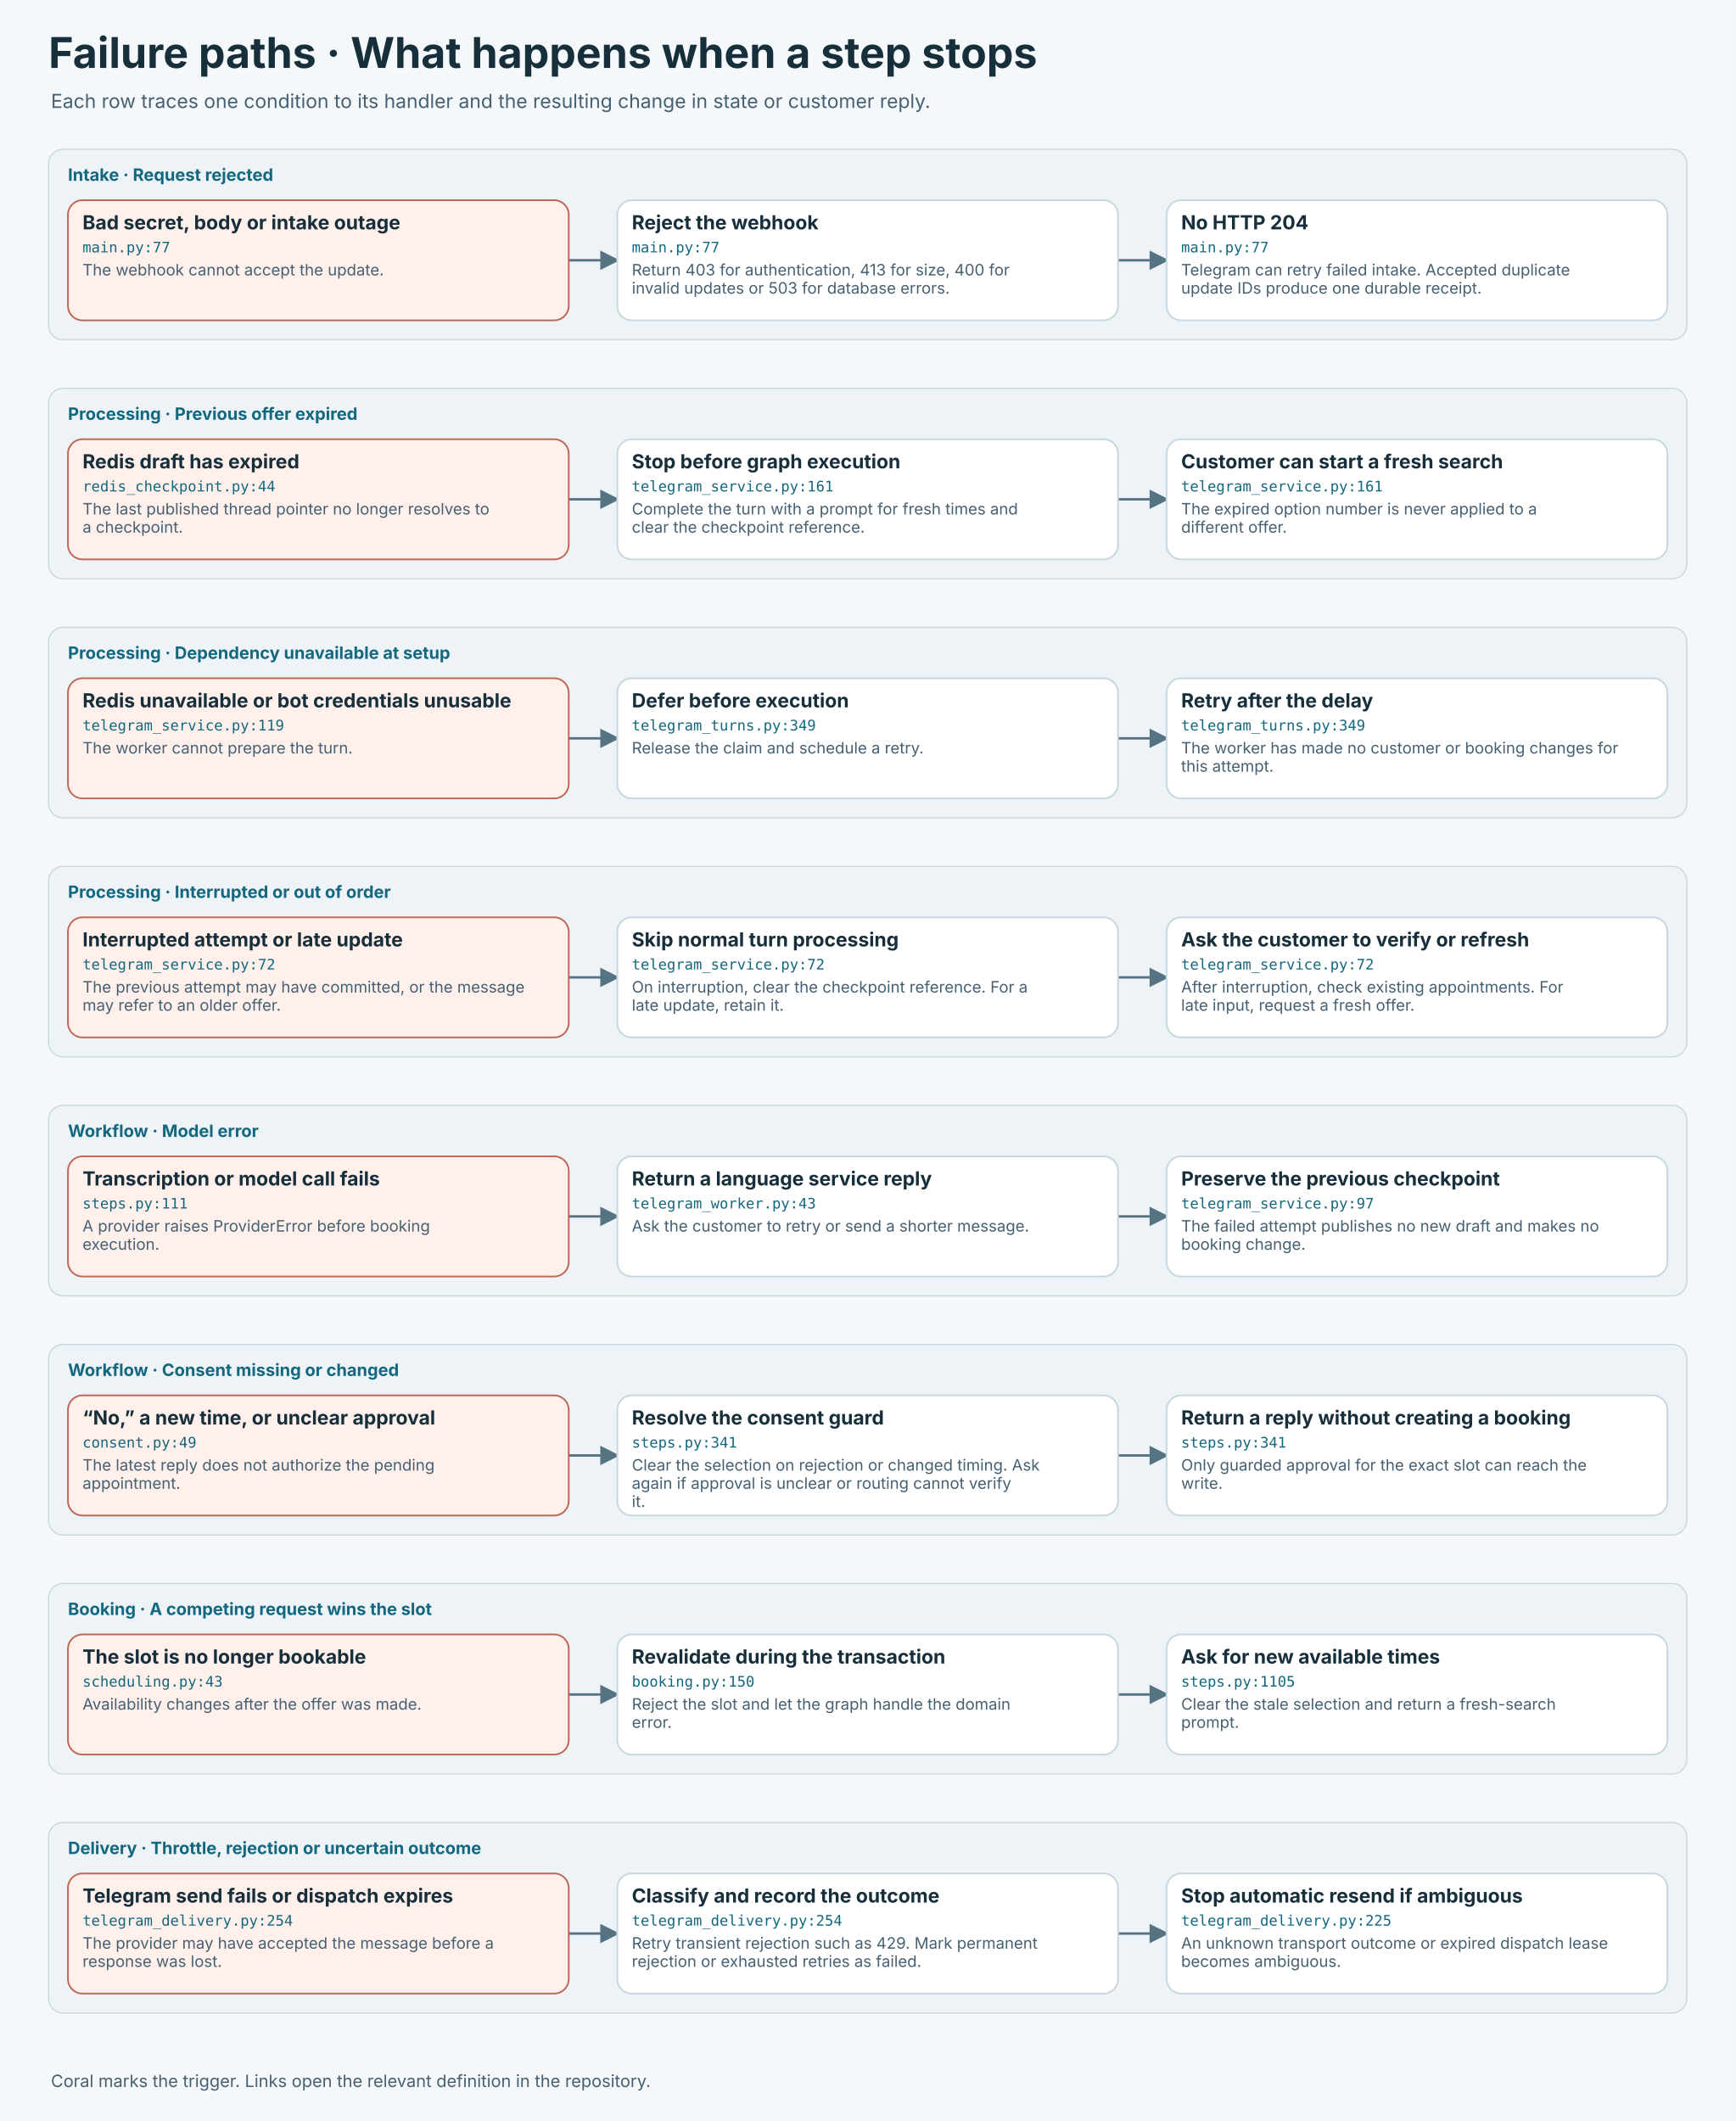
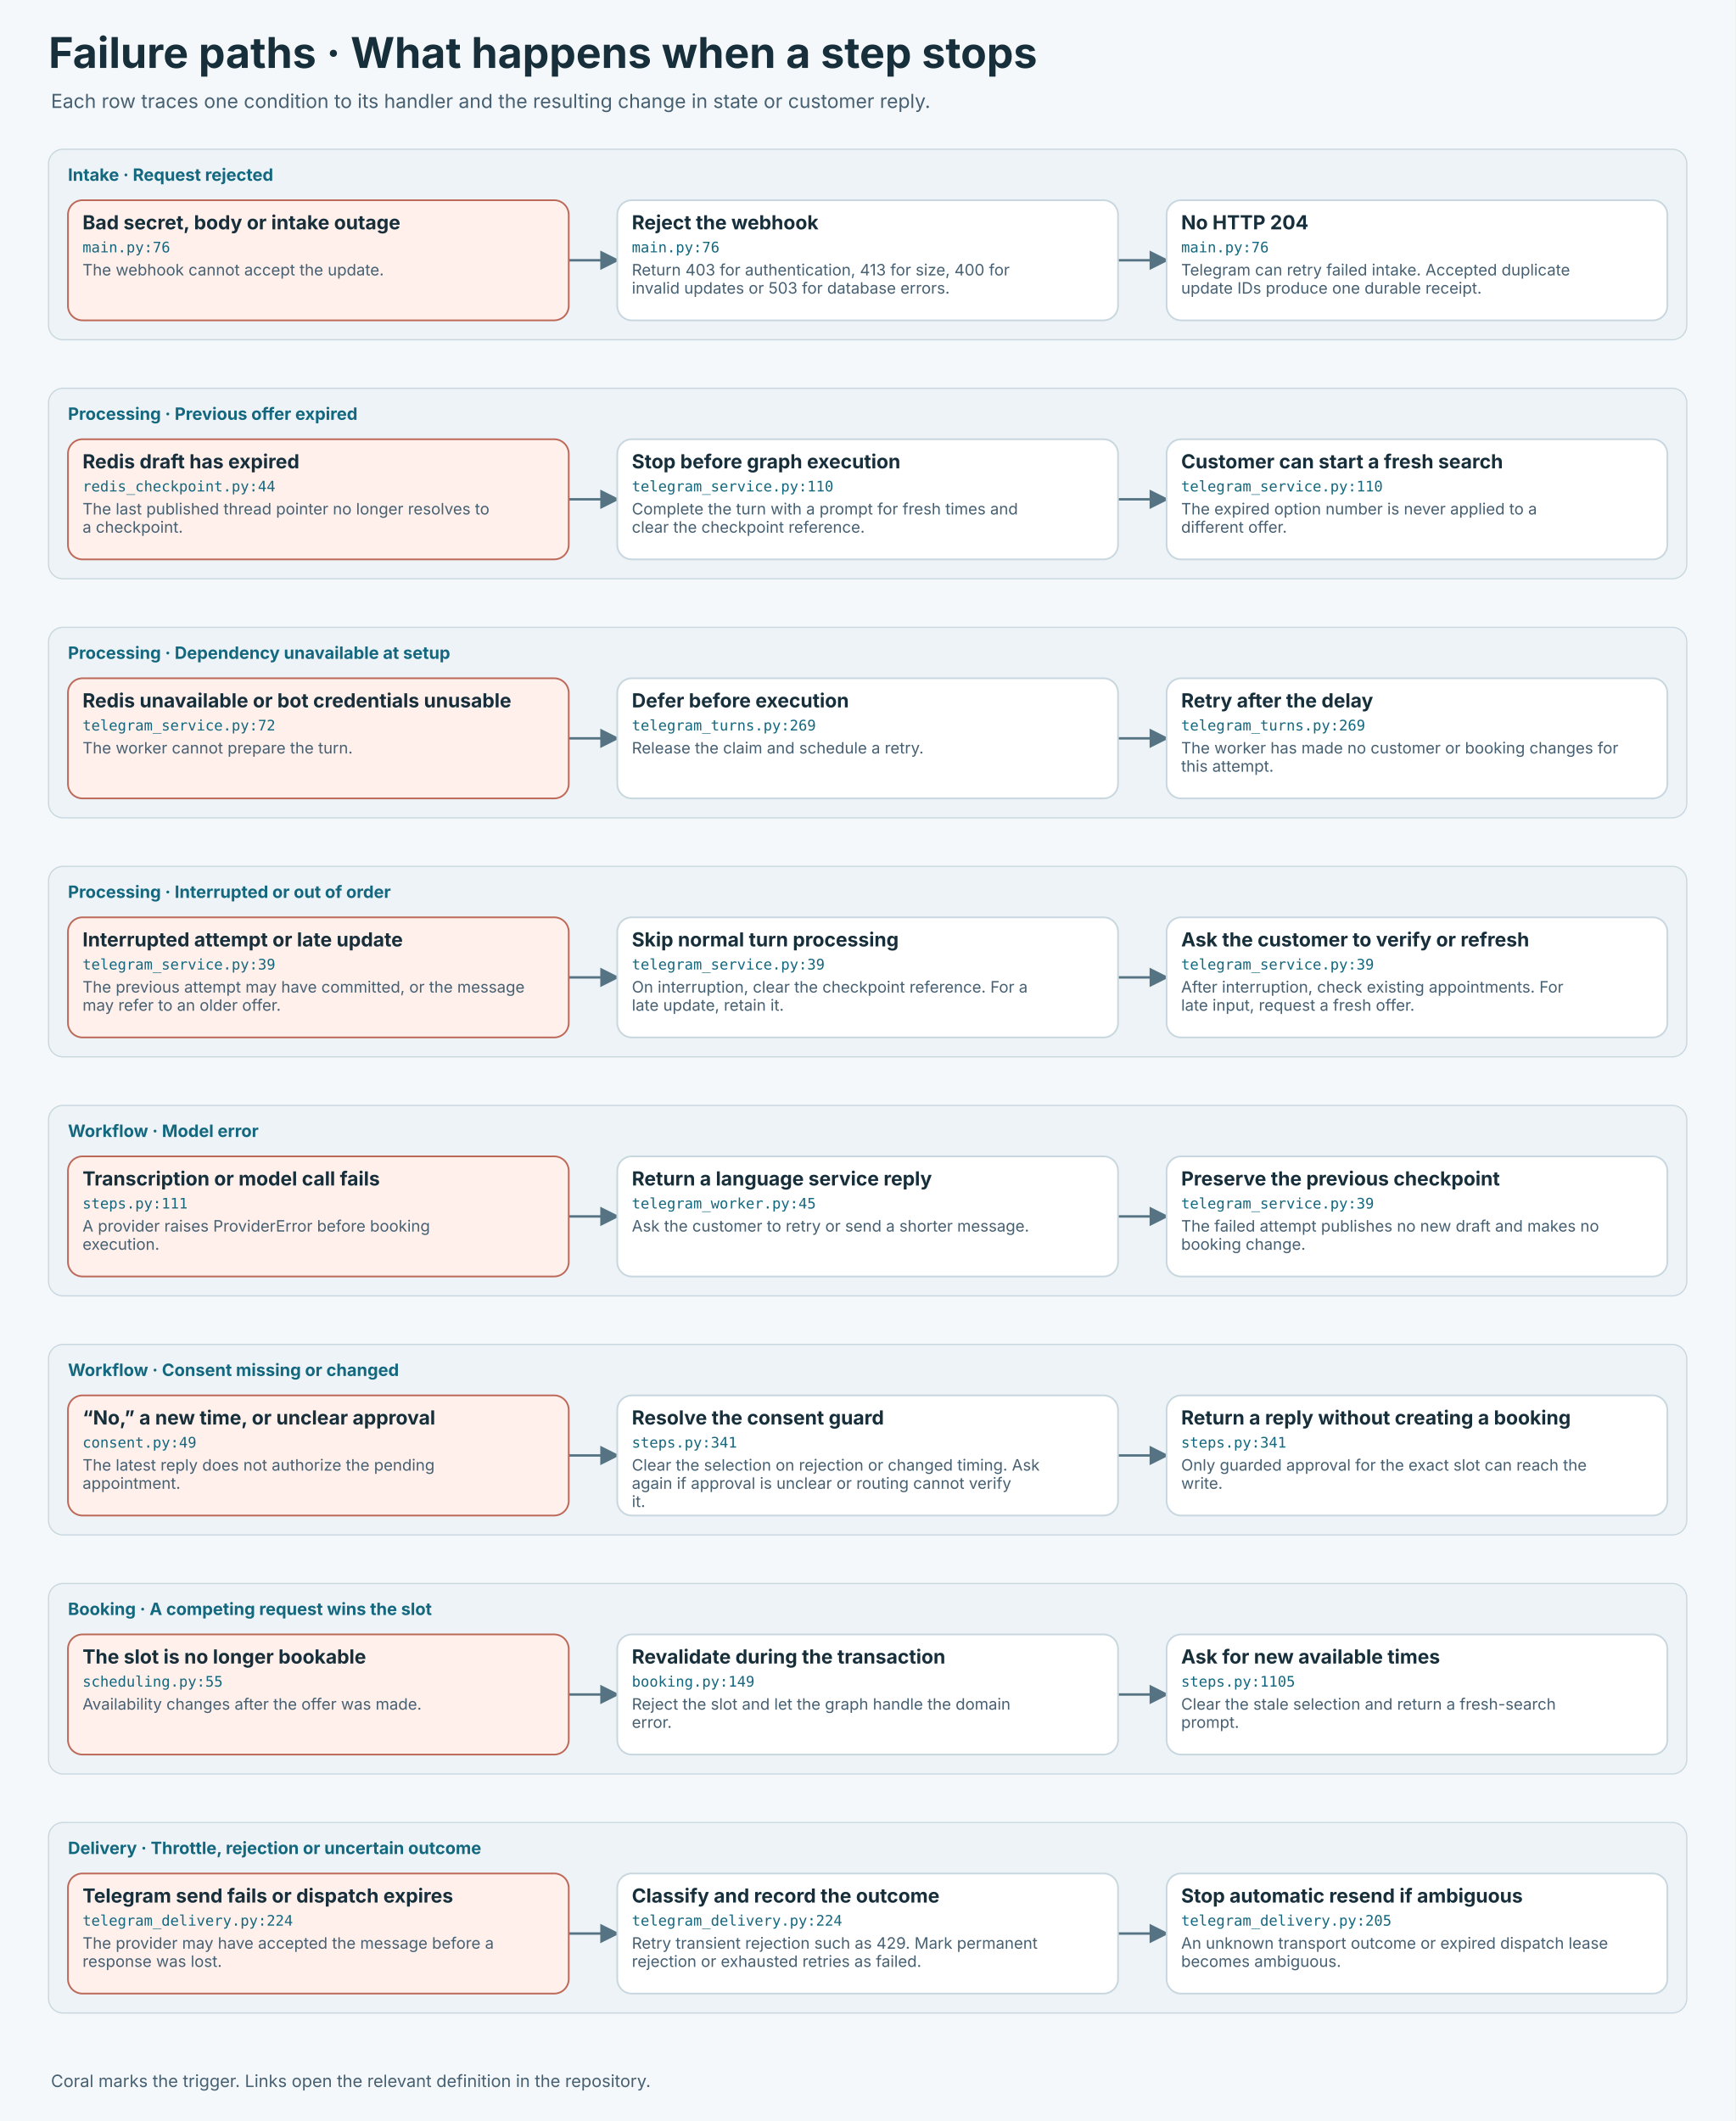
<svg xmlns="http://www.w3.org/2000/svg" viewBox="0 0 1430 1748" width="1430" height="1748" role="img" aria-label="Failure paths · What happens when a step stops">
  <rect x="0" y="0" width="1430" height="1748" rx="0" fill="#f5f8fa" stroke="none" stroke-width="1" />
  <text x="40" y="56" fill="#172e3b" font-size="35" font-weight="700" font-family="system-ui, -apple-system, sans-serif">Failure paths · What happens when a step stops</text>
  <text x="42" y="89" fill="#466072" font-size="16" font-weight="400" font-family="system-ui, -apple-system, sans-serif">Each row traces one condition to its handler and the resulting change in state or customer reply.</text>
  <defs>
    <marker id="arrow" markerWidth="8" markerHeight="8" refX="7" refY="4" orient="auto">
      <path d="M0 0L8 4L0 8Z" fill="#557383" />
    </marker>
  </defs>
  <rect x="40" y="123" width="1350" height="157" rx="12" fill="#edf3f6" stroke="#c8d7df" stroke-width="1" />
  <rect x="40" y="320" width="1350" height="157" rx="12" fill="#edf3f6" stroke="#c8d7df" stroke-width="1" />
  <rect x="40" y="517" width="1350" height="157" rx="12" fill="#edf3f6" stroke="#c8d7df" stroke-width="1" />
  <rect x="40" y="714" width="1350" height="157" rx="12" fill="#edf3f6" stroke="#c8d7df" stroke-width="1" />
  <rect x="40" y="911" width="1350" height="157" rx="12" fill="#edf3f6" stroke="#c8d7df" stroke-width="1" />
  <rect x="40" y="1108" width="1350" height="157" rx="12" fill="#edf3f6" stroke="#c8d7df" stroke-width="1" />
  <rect x="40" y="1305" width="1350" height="157" rx="12" fill="#edf3f6" stroke="#c8d7df" stroke-width="1" />
  <rect x="40" y="1502" width="1350" height="157" rx="12" fill="#edf3f6" stroke="#c8d7df" stroke-width="1" />
  <polyline points="468.667,214.5 508.667,214.5" stroke="#557383" stroke-width="2" fill="none" marker-end="url(#arrow)" data-from="bad-request" data-to="reject" data-kind="flow" />
  <polyline points="921.333,214.5 961.333,214.5" stroke="#557383" stroke-width="2" fill="none" marker-end="url(#arrow)" data-from="reject" data-to="no-ack" data-kind="flow" />
  <polyline points="468.667,411.5 508.667,411.5" stroke="#557383" stroke-width="2" fill="none" marker-end="url(#arrow)" data-from="expired" data-to="refresh" data-kind="flow" />
  <polyline points="921.333,411.5 961.333,411.5" stroke="#557383" stroke-width="2" fill="none" marker-end="url(#arrow)" data-from="refresh" data-to="new-offer" data-kind="flow" />
  <polyline points="468.667,608.5 508.667,608.5" stroke="#557383" stroke-width="2" fill="none" marker-end="url(#arrow)" data-from="setup" data-to="defer" data-kind="flow" />
  <polyline points="921.333,608.5 961.333,608.5" stroke="#557383" stroke-width="2" fill="none" marker-end="url(#arrow)" data-from="defer" data-to="retry" data-kind="flow" />
  <polyline points="468.667,805.5 508.667,805.5" stroke="#557383" stroke-width="2" fill="none" marker-end="url(#arrow)" data-from="interruption" data-to="skip" data-kind="flow" />
  <polyline points="921.333,805.5 961.333,805.5" stroke="#557383" stroke-width="2" fill="none" marker-end="url(#arrow)" data-from="skip" data-to="verify" data-kind="flow" />
  <polyline points="468.667,1002.5 508.667,1002.5" stroke="#557383" stroke-width="2" fill="none" marker-end="url(#arrow)" data-from="model-error" data-to="recover-model" data-kind="flow" />
  <polyline points="921.333,1002.5 961.333,1002.5" stroke="#557383" stroke-width="2" fill="none" marker-end="url(#arrow)" data-from="recover-model" data-to="safe-model" data-kind="flow" />
  <polyline points="468.667,1199.5 508.667,1199.5" stroke="#557383" stroke-width="2" fill="none" marker-end="url(#arrow)" data-from="consent" data-to="check-consent" data-kind="flow" />
  <polyline points="921.333,1199.5 961.333,1199.5" stroke="#557383" stroke-width="2" fill="none" marker-end="url(#arrow)" data-from="check-consent" data-to="no-write" data-kind="flow" />
  <polyline points="468.667,1396.5 508.667,1396.5" stroke="#557383" stroke-width="2" fill="none" marker-end="url(#arrow)" data-from="taken" data-to="recheck" data-kind="flow" />
  <polyline points="921.333,1396.5 961.333,1396.5" stroke="#557383" stroke-width="2" fill="none" marker-end="url(#arrow)" data-from="recheck" data-to="recover-slot" data-kind="flow" />
  <polyline points="468.667,1593.5 508.667,1593.5" stroke="#557383" stroke-width="2" fill="none" marker-end="url(#arrow)" data-from="send-error" data-to="classify" data-kind="flow" />
  <polyline points="921.333,1593.5 961.333,1593.5" stroke="#557383" stroke-width="2" fill="none" marker-end="url(#arrow)" data-from="classify" data-to="ambiguous" data-kind="flow" />
  <rect x="55" y="131" width="207" height="25" rx="2" fill="#edf3f6" stroke="none" stroke-width="1" />
  <text x="56" y="149" fill="#13677e" font-size="14" font-weight="700" font-family="system-ui, -apple-system, sans-serif">Intake · Request rejected</text>
  <g id="bad-request" data-source="app/main.py#telegram_webhook">
-     <a href="https://github.com/ktakanopy/capy-appointment-bot/blob/72bab8b361b592df1df9eb6e5e6993bb513bc036/app/main.py#L77">
+     <a href="https://github.com/ktakanopy/capy-appointment-bot/blob/74ad694028cda5022582d3e426b95d6573960624/app/main.py#L76">
      <rect x="56.0" y="165" width="412.667" height="99" rx="12" fill="#fff0eb" stroke="#bd6959" stroke-width="1.4" />
      <text x="68.0" y="189" fill="#172e3b" font-size="16" font-weight="700" font-family="system-ui, -apple-system, sans-serif">Bad secret, body or intake outage</text>
-       <text x="68.0" y="208" fill="#13677e" font-size="12" font-weight="400" font-family="ui-monospace, Menlo, monospace">main.py:77</text>
+       <text x="68.0" y="208" fill="#13677e" font-size="12" font-weight="400" font-family="ui-monospace, Menlo, monospace">main.py:76</text>
      <text x="68.0" y="227" fill="#466072" font-size="13" font-weight="400" font-family="system-ui, -apple-system, sans-serif">The webhook cannot accept the update.</text>
    </a>
  </g>
  <g id="reject" data-source="app/main.py#telegram_webhook">
-     <a href="https://github.com/ktakanopy/capy-appointment-bot/blob/72bab8b361b592df1df9eb6e5e6993bb513bc036/app/main.py#L77">
+     <a href="https://github.com/ktakanopy/capy-appointment-bot/blob/74ad694028cda5022582d3e426b95d6573960624/app/main.py#L76">
      <rect x="508.667" y="165" width="412.667" height="99" rx="12" fill="#ffffff" stroke="#c8d7df" stroke-width="1.4" />
      <text x="520.667" y="189" fill="#172e3b" font-size="16" font-weight="700" font-family="system-ui, -apple-system, sans-serif">Reject the webhook</text>
-       <text x="520.667" y="208" fill="#13677e" font-size="12" font-weight="400" font-family="ui-monospace, Menlo, monospace">main.py:77</text>
+       <text x="520.667" y="208" fill="#13677e" font-size="12" font-weight="400" font-family="ui-monospace, Menlo, monospace">main.py:76</text>
      <text x="520.667" y="227" fill="#466072" font-size="13" font-weight="400" font-family="system-ui, -apple-system, sans-serif">Return 403 for authentication, 413 for size, 400 for</text>
      <text x="520.667" y="242" fill="#466072" font-size="13" font-weight="400" font-family="system-ui, -apple-system, sans-serif">invalid updates or 503 for database errors.</text>
    </a>
  </g>
  <g id="no-ack" data-source="app/main.py#telegram_webhook">
-     <a href="https://github.com/ktakanopy/capy-appointment-bot/blob/72bab8b361b592df1df9eb6e5e6993bb513bc036/app/main.py#L77">
+     <a href="https://github.com/ktakanopy/capy-appointment-bot/blob/74ad694028cda5022582d3e426b95d6573960624/app/main.py#L76">
      <rect x="961.333" y="165" width="412.667" height="99" rx="12" fill="#ffffff" stroke="#c8d7df" stroke-width="1.4" />
      <text x="973.333" y="189" fill="#172e3b" font-size="16" font-weight="700" font-family="system-ui, -apple-system, sans-serif">No HTTP 204</text>
-       <text x="973.333" y="208" fill="#13677e" font-size="12" font-weight="400" font-family="ui-monospace, Menlo, monospace">main.py:77</text>
+       <text x="973.333" y="208" fill="#13677e" font-size="12" font-weight="400" font-family="ui-monospace, Menlo, monospace">main.py:76</text>
      <text x="973.333" y="227" fill="#466072" font-size="13" font-weight="400" font-family="system-ui, -apple-system, sans-serif">Telegram can retry failed intake. Accepted duplicate</text>
      <text x="973.333" y="242" fill="#466072" font-size="13" font-weight="400" font-family="system-ui, -apple-system, sans-serif">update IDs produce one durable receipt.</text>
    </a>
  </g>
  <rect x="55" y="328" width="287" height="25" rx="2" fill="#edf3f6" stroke="none" stroke-width="1" />
  <text x="56" y="346" fill="#13677e" font-size="14" font-weight="700" font-family="system-ui, -apple-system, sans-serif">Processing · Previous offer expired</text>
  <g id="expired" data-source="app/graph/redis_checkpoint.py#RedisCheckpointSaver.fork_completed">
-     <a href="https://github.com/ktakanopy/capy-appointment-bot/blob/72bab8b361b592df1df9eb6e5e6993bb513bc036/app/graph/redis_checkpoint.py#L44">
+     <a href="https://github.com/ktakanopy/capy-appointment-bot/blob/74ad694028cda5022582d3e426b95d6573960624/app/graph/redis_checkpoint.py#L44">
      <rect x="56.0" y="362" width="412.667" height="99" rx="12" fill="#fff0eb" stroke="#bd6959" stroke-width="1.4" />
      <text x="68.0" y="386" fill="#172e3b" font-size="16" font-weight="700" font-family="system-ui, -apple-system, sans-serif">Redis draft has expired</text>
      <text x="68.0" y="405" fill="#13677e" font-size="12" font-weight="400" font-family="ui-monospace, Menlo, monospace">redis_checkpoint.py:44</text>
      <text x="68.0" y="424" fill="#466072" font-size="13" font-weight="400" font-family="system-ui, -apple-system, sans-serif">The last published thread pointer no longer resolves to</text>
      <text x="68.0" y="439" fill="#466072" font-size="13" font-weight="400" font-family="system-ui, -apple-system, sans-serif">a checkpoint.</text>
    </a>
  </g>
  <g id="refresh" data-source="app/telegram_service.py#_restore_turn_checkpoint">
-     <a href="https://github.com/ktakanopy/capy-appointment-bot/blob/72bab8b361b592df1df9eb6e5e6993bb513bc036/app/telegram_service.py#L161">
+     <a href="https://github.com/ktakanopy/capy-appointment-bot/blob/74ad694028cda5022582d3e426b95d6573960624/app/telegram_service.py#L110">
      <rect x="508.667" y="362" width="412.667" height="99" rx="12" fill="#ffffff" stroke="#c8d7df" stroke-width="1.4" />
      <text x="520.667" y="386" fill="#172e3b" font-size="16" font-weight="700" font-family="system-ui, -apple-system, sans-serif">Stop before graph execution</text>
-       <text x="520.667" y="405" fill="#13677e" font-size="12" font-weight="400" font-family="ui-monospace, Menlo, monospace">telegram_service.py:161</text>
+       <text x="520.667" y="405" fill="#13677e" font-size="12" font-weight="400" font-family="ui-monospace, Menlo, monospace">telegram_service.py:110</text>
      <text x="520.667" y="424" fill="#466072" font-size="13" font-weight="400" font-family="system-ui, -apple-system, sans-serif">Complete the turn with a prompt for fresh times and</text>
      <text x="520.667" y="439" fill="#466072" font-size="13" font-weight="400" font-family="system-ui, -apple-system, sans-serif">clear the checkpoint reference.</text>
    </a>
  </g>
  <g id="new-offer" data-source="app/telegram_service.py#_restore_turn_checkpoint">
-     <a href="https://github.com/ktakanopy/capy-appointment-bot/blob/72bab8b361b592df1df9eb6e5e6993bb513bc036/app/telegram_service.py#L161">
+     <a href="https://github.com/ktakanopy/capy-appointment-bot/blob/74ad694028cda5022582d3e426b95d6573960624/app/telegram_service.py#L110">
      <rect x="961.333" y="362" width="412.667" height="99" rx="12" fill="#ffffff" stroke="#c8d7df" stroke-width="1.4" />
      <text x="973.333" y="386" fill="#172e3b" font-size="16" font-weight="700" font-family="system-ui, -apple-system, sans-serif">Customer can start a fresh search</text>
-       <text x="973.333" y="405" fill="#13677e" font-size="12" font-weight="400" font-family="ui-monospace, Menlo, monospace">telegram_service.py:161</text>
+       <text x="973.333" y="405" fill="#13677e" font-size="12" font-weight="400" font-family="ui-monospace, Menlo, monospace">telegram_service.py:110</text>
      <text x="973.333" y="424" fill="#466072" font-size="13" font-weight="400" font-family="system-ui, -apple-system, sans-serif">The expired option number is never applied to a</text>
      <text x="973.333" y="439" fill="#466072" font-size="13" font-weight="400" font-family="system-ui, -apple-system, sans-serif">different offer.</text>
    </a>
  </g>
  <rect x="55" y="525" width="359" height="25" rx="2" fill="#edf3f6" stroke="none" stroke-width="1" />
  <text x="56" y="543" fill="#13677e" font-size="14" font-weight="700" font-family="system-ui, -apple-system, sans-serif">Processing · Dependency unavailable at setup</text>
  <g id="setup" data-source="app/telegram_service.py#_prepare_turn_worker">
-     <a href="https://github.com/ktakanopy/capy-appointment-bot/blob/72bab8b361b592df1df9eb6e5e6993bb513bc036/app/telegram_service.py#L119">
+     <a href="https://github.com/ktakanopy/capy-appointment-bot/blob/74ad694028cda5022582d3e426b95d6573960624/app/telegram_service.py#L72">
      <rect x="56.0" y="559" width="412.667" height="99" rx="12" fill="#fff0eb" stroke="#bd6959" stroke-width="1.4" />
      <text x="68.0" y="583" fill="#172e3b" font-size="16" font-weight="700" font-family="system-ui, -apple-system, sans-serif">Redis unavailable or bot credentials unusable</text>
-       <text x="68.0" y="602" fill="#13677e" font-size="12" font-weight="400" font-family="ui-monospace, Menlo, monospace">telegram_service.py:119</text>
+       <text x="68.0" y="602" fill="#13677e" font-size="12" font-weight="400" font-family="ui-monospace, Menlo, monospace">telegram_service.py:72</text>
      <text x="68.0" y="621" fill="#466072" font-size="13" font-weight="400" font-family="system-ui, -apple-system, sans-serif">The worker cannot prepare the turn.</text>
    </a>
  </g>
  <g id="defer" data-source="app/channels/telegram_turns.py#TelegramTurns.defer_before_execution">
-     <a href="https://github.com/ktakanopy/capy-appointment-bot/blob/72bab8b361b592df1df9eb6e5e6993bb513bc036/app/channels/telegram_turns.py#L349">
+     <a href="https://github.com/ktakanopy/capy-appointment-bot/blob/74ad694028cda5022582d3e426b95d6573960624/app/channels/telegram_turns.py#L269">
      <rect x="508.667" y="559" width="412.667" height="99" rx="12" fill="#ffffff" stroke="#c8d7df" stroke-width="1.4" />
      <text x="520.667" y="583" fill="#172e3b" font-size="16" font-weight="700" font-family="system-ui, -apple-system, sans-serif">Defer before execution</text>
-       <text x="520.667" y="602" fill="#13677e" font-size="12" font-weight="400" font-family="ui-monospace, Menlo, monospace">telegram_turns.py:349</text>
+       <text x="520.667" y="602" fill="#13677e" font-size="12" font-weight="400" font-family="ui-monospace, Menlo, monospace">telegram_turns.py:269</text>
      <text x="520.667" y="621" fill="#466072" font-size="13" font-weight="400" font-family="system-ui, -apple-system, sans-serif">Release the claim and schedule a retry.</text>
    </a>
  </g>
  <g id="retry" data-source="app/channels/telegram_turns.py#TelegramTurns.defer_before_execution">
-     <a href="https://github.com/ktakanopy/capy-appointment-bot/blob/72bab8b361b592df1df9eb6e5e6993bb513bc036/app/channels/telegram_turns.py#L349">
+     <a href="https://github.com/ktakanopy/capy-appointment-bot/blob/74ad694028cda5022582d3e426b95d6573960624/app/channels/telegram_turns.py#L269">
      <rect x="961.333" y="559" width="412.667" height="99" rx="12" fill="#ffffff" stroke="#c8d7df" stroke-width="1.4" />
      <text x="973.333" y="583" fill="#172e3b" font-size="16" font-weight="700" font-family="system-ui, -apple-system, sans-serif">Retry after the delay</text>
-       <text x="973.333" y="602" fill="#13677e" font-size="12" font-weight="400" font-family="ui-monospace, Menlo, monospace">telegram_turns.py:349</text>
+       <text x="973.333" y="602" fill="#13677e" font-size="12" font-weight="400" font-family="ui-monospace, Menlo, monospace">telegram_turns.py:269</text>
      <text x="973.333" y="621" fill="#466072" font-size="13" font-weight="400" font-family="system-ui, -apple-system, sans-serif">The worker has made no customer or booking changes for</text>
      <text x="973.333" y="636" fill="#466072" font-size="13" font-weight="400" font-family="system-ui, -apple-system, sans-serif">this attempt.</text>
    </a>
  </g>
  <rect x="55" y="722" width="327" height="25" rx="2" fill="#edf3f6" stroke="none" stroke-width="1" />
  <text x="56" y="740" fill="#13677e" font-size="14" font-weight="700" font-family="system-ui, -apple-system, sans-serif">Processing · Interrupted or out of order</text>
-   <g id="interruption" data-source="app/telegram_service.py#_process_turn">
-     <a href="https://github.com/ktakanopy/capy-appointment-bot/blob/72bab8b361b592df1df9eb6e5e6993bb513bc036/app/telegram_service.py#L72">
+   <g id="interruption" data-source="app/telegram_service.py#process_turn">
+     <a href="https://github.com/ktakanopy/capy-appointment-bot/blob/74ad694028cda5022582d3e426b95d6573960624/app/telegram_service.py#L39">
      <rect x="56.0" y="756" width="412.667" height="99" rx="12" fill="#fff0eb" stroke="#bd6959" stroke-width="1.4" />
      <text x="68.0" y="780" fill="#172e3b" font-size="16" font-weight="700" font-family="system-ui, -apple-system, sans-serif">Interrupted attempt or late update</text>
-       <text x="68.0" y="799" fill="#13677e" font-size="12" font-weight="400" font-family="ui-monospace, Menlo, monospace">telegram_service.py:72</text>
+       <text x="68.0" y="799" fill="#13677e" font-size="12" font-weight="400" font-family="ui-monospace, Menlo, monospace">telegram_service.py:39</text>
      <text x="68.0" y="818" fill="#466072" font-size="13" font-weight="400" font-family="system-ui, -apple-system, sans-serif">The previous attempt may have committed, or the message</text>
      <text x="68.0" y="833" fill="#466072" font-size="13" font-weight="400" font-family="system-ui, -apple-system, sans-serif">may refer to an older offer.</text>
    </a>
  </g>
-   <g id="skip" data-source="app/telegram_service.py#_process_turn">
-     <a href="https://github.com/ktakanopy/capy-appointment-bot/blob/72bab8b361b592df1df9eb6e5e6993bb513bc036/app/telegram_service.py#L72">
+   <g id="skip" data-source="app/telegram_service.py#process_turn">
+     <a href="https://github.com/ktakanopy/capy-appointment-bot/blob/74ad694028cda5022582d3e426b95d6573960624/app/telegram_service.py#L39">
      <rect x="508.667" y="756" width="412.667" height="99" rx="12" fill="#ffffff" stroke="#c8d7df" stroke-width="1.4" />
      <text x="520.667" y="780" fill="#172e3b" font-size="16" font-weight="700" font-family="system-ui, -apple-system, sans-serif">Skip normal turn processing</text>
-       <text x="520.667" y="799" fill="#13677e" font-size="12" font-weight="400" font-family="ui-monospace, Menlo, monospace">telegram_service.py:72</text>
+       <text x="520.667" y="799" fill="#13677e" font-size="12" font-weight="400" font-family="ui-monospace, Menlo, monospace">telegram_service.py:39</text>
      <text x="520.667" y="818" fill="#466072" font-size="13" font-weight="400" font-family="system-ui, -apple-system, sans-serif">On interruption, clear the checkpoint reference. For a</text>
      <text x="520.667" y="833" fill="#466072" font-size="13" font-weight="400" font-family="system-ui, -apple-system, sans-serif">late update, retain it.</text>
    </a>
  </g>
-   <g id="verify" data-source="app/telegram_service.py#_process_turn">
-     <a href="https://github.com/ktakanopy/capy-appointment-bot/blob/72bab8b361b592df1df9eb6e5e6993bb513bc036/app/telegram_service.py#L72">
+   <g id="verify" data-source="app/telegram_service.py#process_turn">
+     <a href="https://github.com/ktakanopy/capy-appointment-bot/blob/74ad694028cda5022582d3e426b95d6573960624/app/telegram_service.py#L39">
      <rect x="961.333" y="756" width="412.667" height="99" rx="12" fill="#ffffff" stroke="#c8d7df" stroke-width="1.4" />
      <text x="973.333" y="780" fill="#172e3b" font-size="16" font-weight="700" font-family="system-ui, -apple-system, sans-serif">Ask the customer to verify or refresh</text>
-       <text x="973.333" y="799" fill="#13677e" font-size="12" font-weight="400" font-family="ui-monospace, Menlo, monospace">telegram_service.py:72</text>
+       <text x="973.333" y="799" fill="#13677e" font-size="12" font-weight="400" font-family="ui-monospace, Menlo, monospace">telegram_service.py:39</text>
      <text x="973.333" y="818" fill="#466072" font-size="13" font-weight="400" font-family="system-ui, -apple-system, sans-serif">After interruption, check existing appointments. For</text>
      <text x="973.333" y="833" fill="#466072" font-size="13" font-weight="400" font-family="system-ui, -apple-system, sans-serif">late input, request a fresh offer.</text>
    </a>
  </g>
  <rect x="55" y="919" width="183" height="25" rx="2" fill="#edf3f6" stroke="none" stroke-width="1" />
  <text x="56" y="937" fill="#13677e" font-size="14" font-weight="700" font-family="system-ui, -apple-system, sans-serif">Workflow · Model error</text>
  <g id="model-error" data-source="app/graph/steps.py#understand_input">
-     <a href="https://github.com/ktakanopy/capy-appointment-bot/blob/72bab8b361b592df1df9eb6e5e6993bb513bc036/app/graph/steps.py#L111">
+     <a href="https://github.com/ktakanopy/capy-appointment-bot/blob/74ad694028cda5022582d3e426b95d6573960624/app/graph/steps.py#L111">
      <rect x="56.0" y="953" width="412.667" height="99" rx="12" fill="#fff0eb" stroke="#bd6959" stroke-width="1.4" />
      <text x="68.0" y="977" fill="#172e3b" font-size="16" font-weight="700" font-family="system-ui, -apple-system, sans-serif">Transcription or model call fails</text>
      <text x="68.0" y="996" fill="#13677e" font-size="12" font-weight="400" font-family="ui-monospace, Menlo, monospace">steps.py:111</text>
      <text x="68.0" y="1015" fill="#466072" font-size="13" font-weight="400" font-family="system-ui, -apple-system, sans-serif">A provider raises ProviderError before booking</text>
      <text x="68.0" y="1030" fill="#466072" font-size="13" font-weight="400" font-family="system-ui, -apple-system, sans-serif">execution.</text>
    </a>
  </g>
-   <g id="recover-model" data-source="app/telegram_worker.py#TelegramWorker._reply_to_message">
-     <a href="https://github.com/ktakanopy/capy-appointment-bot/blob/72bab8b361b592df1df9eb6e5e6993bb513bc036/app/telegram_worker.py#L43">
+   <g id="recover-model" data-source="app/telegram_worker.py#TelegramWorker.handle_message">
+     <a href="https://github.com/ktakanopy/capy-appointment-bot/blob/74ad694028cda5022582d3e426b95d6573960624/app/telegram_worker.py#L45">
      <rect x="508.667" y="953" width="412.667" height="99" rx="12" fill="#ffffff" stroke="#c8d7df" stroke-width="1.4" />
      <text x="520.667" y="977" fill="#172e3b" font-size="16" font-weight="700" font-family="system-ui, -apple-system, sans-serif">Return a language service reply</text>
-       <text x="520.667" y="996" fill="#13677e" font-size="12" font-weight="400" font-family="ui-monospace, Menlo, monospace">telegram_worker.py:43</text>
+       <text x="520.667" y="996" fill="#13677e" font-size="12" font-weight="400" font-family="ui-monospace, Menlo, monospace">telegram_worker.py:45</text>
      <text x="520.667" y="1015" fill="#466072" font-size="13" font-weight="400" font-family="system-ui, -apple-system, sans-serif">Ask the customer to retry or send a shorter message.</text>
    </a>
  </g>
-   <g id="safe-model" data-source="app/telegram_service.py#_process_private_message">
-     <a href="https://github.com/ktakanopy/capy-appointment-bot/blob/72bab8b361b592df1df9eb6e5e6993bb513bc036/app/telegram_service.py#L97">
+   <g id="safe-model" data-source="app/telegram_service.py#process_turn">
+     <a href="https://github.com/ktakanopy/capy-appointment-bot/blob/74ad694028cda5022582d3e426b95d6573960624/app/telegram_service.py#L39">
      <rect x="961.333" y="953" width="412.667" height="99" rx="12" fill="#ffffff" stroke="#c8d7df" stroke-width="1.4" />
      <text x="973.333" y="977" fill="#172e3b" font-size="16" font-weight="700" font-family="system-ui, -apple-system, sans-serif">Preserve the previous checkpoint</text>
-       <text x="973.333" y="996" fill="#13677e" font-size="12" font-weight="400" font-family="ui-monospace, Menlo, monospace">telegram_service.py:97</text>
+       <text x="973.333" y="996" fill="#13677e" font-size="12" font-weight="400" font-family="ui-monospace, Menlo, monospace">telegram_service.py:39</text>
      <text x="973.333" y="1015" fill="#466072" font-size="13" font-weight="400" font-family="system-ui, -apple-system, sans-serif">The failed attempt publishes no new draft and makes no</text>
      <text x="973.333" y="1030" fill="#466072" font-size="13" font-weight="400" font-family="system-ui, -apple-system, sans-serif">booking change.</text>
    </a>
  </g>
  <rect x="55" y="1116" width="303" height="25" rx="2" fill="#edf3f6" stroke="none" stroke-width="1" />
  <text x="56" y="1134" fill="#13677e" font-size="14" font-weight="700" font-family="system-ui, -apple-system, sans-serif">Workflow · Consent missing or changed</text>
  <g id="consent" data-source="app/graph/consent.py#classify_booking_consent">
-     <a href="https://github.com/ktakanopy/capy-appointment-bot/blob/72bab8b361b592df1df9eb6e5e6993bb513bc036/app/graph/consent.py#L49">
+     <a href="https://github.com/ktakanopy/capy-appointment-bot/blob/74ad694028cda5022582d3e426b95d6573960624/app/graph/consent.py#L49">
      <rect x="56.0" y="1150" width="412.667" height="99" rx="12" fill="#fff0eb" stroke="#bd6959" stroke-width="1.4" />
      <text x="68.0" y="1174" fill="#172e3b" font-size="16" font-weight="700" font-family="system-ui, -apple-system, sans-serif">“No,” a new time, or unclear approval</text>
      <text x="68.0" y="1193" fill="#13677e" font-size="12" font-weight="400" font-family="ui-monospace, Menlo, monospace">consent.py:49</text>
      <text x="68.0" y="1212" fill="#466072" font-size="13" font-weight="400" font-family="system-ui, -apple-system, sans-serif">The latest reply does not authorize the pending</text>
      <text x="68.0" y="1227" fill="#466072" font-size="13" font-weight="400" font-family="system-ui, -apple-system, sans-serif">appointment.</text>
    </a>
  </g>
  <g id="check-consent" data-source="app/graph/steps.py#_route_booking_consent">
-     <a href="https://github.com/ktakanopy/capy-appointment-bot/blob/72bab8b361b592df1df9eb6e5e6993bb513bc036/app/graph/steps.py#L341">
+     <a href="https://github.com/ktakanopy/capy-appointment-bot/blob/74ad694028cda5022582d3e426b95d6573960624/app/graph/steps.py#L341">
      <rect x="508.667" y="1150" width="412.667" height="99" rx="12" fill="#ffffff" stroke="#c8d7df" stroke-width="1.4" />
      <text x="520.667" y="1174" fill="#172e3b" font-size="16" font-weight="700" font-family="system-ui, -apple-system, sans-serif">Resolve the consent guard</text>
      <text x="520.667" y="1193" fill="#13677e" font-size="12" font-weight="400" font-family="ui-monospace, Menlo, monospace">steps.py:341</text>
      <text x="520.667" y="1212" fill="#466072" font-size="13" font-weight="400" font-family="system-ui, -apple-system, sans-serif">Clear the selection on rejection or changed timing. Ask</text>
      <text x="520.667" y="1227" fill="#466072" font-size="13" font-weight="400" font-family="system-ui, -apple-system, sans-serif">again if approval is unclear or routing cannot verify</text>
      <text x="520.667" y="1242" fill="#466072" font-size="13" font-weight="400" font-family="system-ui, -apple-system, sans-serif">it.</text>
    </a>
  </g>
  <g id="no-write" data-source="app/graph/steps.py#_route_booking_consent">
-     <a href="https://github.com/ktakanopy/capy-appointment-bot/blob/72bab8b361b592df1df9eb6e5e6993bb513bc036/app/graph/steps.py#L341">
+     <a href="https://github.com/ktakanopy/capy-appointment-bot/blob/74ad694028cda5022582d3e426b95d6573960624/app/graph/steps.py#L341">
      <rect x="961.333" y="1150" width="412.667" height="99" rx="12" fill="#ffffff" stroke="#c8d7df" stroke-width="1.4" />
      <text x="973.333" y="1174" fill="#172e3b" font-size="16" font-weight="700" font-family="system-ui, -apple-system, sans-serif">Return a reply without creating a booking</text>
      <text x="973.333" y="1193" fill="#13677e" font-size="12" font-weight="400" font-family="ui-monospace, Menlo, monospace">steps.py:341</text>
      <text x="973.333" y="1212" fill="#466072" font-size="13" font-weight="400" font-family="system-ui, -apple-system, sans-serif">Only guarded approval for the exact slot can reach the</text>
      <text x="973.333" y="1227" fill="#466072" font-size="13" font-weight="400" font-family="system-ui, -apple-system, sans-serif">write.</text>
    </a>
  </g>
  <rect x="55" y="1313" width="351" height="25" rx="2" fill="#edf3f6" stroke="none" stroke-width="1" />
  <text x="56" y="1331" fill="#13677e" font-size="14" font-weight="700" font-family="system-ui, -apple-system, sans-serif">Booking · A competing request wins the slot</text>
  <g id="taken" data-source="app/scheduling.py#validate_slot_in_transaction">
-     <a href="https://github.com/ktakanopy/capy-appointment-bot/blob/72bab8b361b592df1df9eb6e5e6993bb513bc036/app/scheduling.py#L43">
+     <a href="https://github.com/ktakanopy/capy-appointment-bot/blob/74ad694028cda5022582d3e426b95d6573960624/app/scheduling.py#L55">
      <rect x="56.0" y="1347" width="412.667" height="99" rx="12" fill="#fff0eb" stroke="#bd6959" stroke-width="1.4" />
      <text x="68.0" y="1371" fill="#172e3b" font-size="16" font-weight="700" font-family="system-ui, -apple-system, sans-serif">The slot is no longer bookable</text>
-       <text x="68.0" y="1390" fill="#13677e" font-size="12" font-weight="400" font-family="ui-monospace, Menlo, monospace">scheduling.py:43</text>
+       <text x="68.0" y="1390" fill="#13677e" font-size="12" font-weight="400" font-family="ui-monospace, Menlo, monospace">scheduling.py:55</text>
      <text x="68.0" y="1409" fill="#466072" font-size="13" font-weight="400" font-family="system-ui, -apple-system, sans-serif">Availability changes after the offer was made.</text>
    </a>
  </g>
  <g id="recheck" data-source="app/booking.py#BookingService.create">
-     <a href="https://github.com/ktakanopy/capy-appointment-bot/blob/72bab8b361b592df1df9eb6e5e6993bb513bc036/app/booking.py#L150">
+     <a href="https://github.com/ktakanopy/capy-appointment-bot/blob/74ad694028cda5022582d3e426b95d6573960624/app/booking.py#L149">
      <rect x="508.667" y="1347" width="412.667" height="99" rx="12" fill="#ffffff" stroke="#c8d7df" stroke-width="1.4" />
      <text x="520.667" y="1371" fill="#172e3b" font-size="16" font-weight="700" font-family="system-ui, -apple-system, sans-serif">Revalidate during the transaction</text>
-       <text x="520.667" y="1390" fill="#13677e" font-size="12" font-weight="400" font-family="ui-monospace, Menlo, monospace">booking.py:150</text>
+       <text x="520.667" y="1390" fill="#13677e" font-size="12" font-weight="400" font-family="ui-monospace, Menlo, monospace">booking.py:149</text>
      <text x="520.667" y="1409" fill="#466072" font-size="13" font-weight="400" font-family="system-ui, -apple-system, sans-serif">Reject the slot and let the graph handle the domain</text>
      <text x="520.667" y="1424" fill="#466072" font-size="13" font-weight="400" font-family="system-ui, -apple-system, sans-serif">error.</text>
    </a>
  </g>
  <g id="recover-slot" data-source="app/graph/steps.py#_slot_no_longer_bookable_reply">
-     <a href="https://github.com/ktakanopy/capy-appointment-bot/blob/72bab8b361b592df1df9eb6e5e6993bb513bc036/app/graph/steps.py#L1105">
+     <a href="https://github.com/ktakanopy/capy-appointment-bot/blob/74ad694028cda5022582d3e426b95d6573960624/app/graph/steps.py#L1105">
      <rect x="961.333" y="1347" width="412.667" height="99" rx="12" fill="#ffffff" stroke="#c8d7df" stroke-width="1.4" />
      <text x="973.333" y="1371" fill="#172e3b" font-size="16" font-weight="700" font-family="system-ui, -apple-system, sans-serif">Ask for new available times</text>
      <text x="973.333" y="1390" fill="#13677e" font-size="12" font-weight="400" font-family="ui-monospace, Menlo, monospace">steps.py:1105</text>
      <text x="973.333" y="1409" fill="#466072" font-size="13" font-weight="400" font-family="system-ui, -apple-system, sans-serif">Clear the stale selection and return a fresh-search</text>
      <text x="973.333" y="1424" fill="#466072" font-size="13" font-weight="400" font-family="system-ui, -apple-system, sans-serif">prompt.</text>
    </a>
  </g>
  <rect x="55" y="1510" width="415" height="25" rx="2" fill="#edf3f6" stroke="none" stroke-width="1" />
  <text x="56" y="1528" fill="#13677e" font-size="14" font-weight="700" font-family="system-ui, -apple-system, sans-serif">Delivery · Throttle, rejection or uncertain outcome</text>
  <g id="send-error" data-source="app/channels/telegram_delivery.py#deliver_claimed">
-     <a href="https://github.com/ktakanopy/capy-appointment-bot/blob/72bab8b361b592df1df9eb6e5e6993bb513bc036/app/channels/telegram_delivery.py#L254">
+     <a href="https://github.com/ktakanopy/capy-appointment-bot/blob/74ad694028cda5022582d3e426b95d6573960624/app/channels/telegram_delivery.py#L224">
      <rect x="56.0" y="1544" width="412.667" height="99" rx="12" fill="#fff0eb" stroke="#bd6959" stroke-width="1.4" />
      <text x="68.0" y="1568" fill="#172e3b" font-size="16" font-weight="700" font-family="system-ui, -apple-system, sans-serif">Telegram send fails or dispatch expires</text>
-       <text x="68.0" y="1587" fill="#13677e" font-size="12" font-weight="400" font-family="ui-monospace, Menlo, monospace">telegram_delivery.py:254</text>
+       <text x="68.0" y="1587" fill="#13677e" font-size="12" font-weight="400" font-family="ui-monospace, Menlo, monospace">telegram_delivery.py:224</text>
      <text x="68.0" y="1606" fill="#466072" font-size="13" font-weight="400" font-family="system-ui, -apple-system, sans-serif">The provider may have accepted the message before a</text>
      <text x="68.0" y="1621" fill="#466072" font-size="13" font-weight="400" font-family="system-ui, -apple-system, sans-serif">response was lost.</text>
    </a>
  </g>
  <g id="classify" data-source="app/channels/telegram_delivery.py#deliver_claimed">
-     <a href="https://github.com/ktakanopy/capy-appointment-bot/blob/72bab8b361b592df1df9eb6e5e6993bb513bc036/app/channels/telegram_delivery.py#L254">
+     <a href="https://github.com/ktakanopy/capy-appointment-bot/blob/74ad694028cda5022582d3e426b95d6573960624/app/channels/telegram_delivery.py#L224">
      <rect x="508.667" y="1544" width="412.667" height="99" rx="12" fill="#ffffff" stroke="#c8d7df" stroke-width="1.4" />
      <text x="520.667" y="1568" fill="#172e3b" font-size="16" font-weight="700" font-family="system-ui, -apple-system, sans-serif">Classify and record the outcome</text>
-       <text x="520.667" y="1587" fill="#13677e" font-size="12" font-weight="400" font-family="ui-monospace, Menlo, monospace">telegram_delivery.py:254</text>
+       <text x="520.667" y="1587" fill="#13677e" font-size="12" font-weight="400" font-family="ui-monospace, Menlo, monospace">telegram_delivery.py:224</text>
      <text x="520.667" y="1606" fill="#466072" font-size="13" font-weight="400" font-family="system-ui, -apple-system, sans-serif">Retry transient rejection such as 429. Mark permanent</text>
      <text x="520.667" y="1621" fill="#466072" font-size="13" font-weight="400" font-family="system-ui, -apple-system, sans-serif">rejection or exhausted retries as failed.</text>
    </a>
  </g>
  <g id="ambiguous" data-source="app/channels/telegram_delivery.py#TelegramOutbox.recover_expired">
-     <a href="https://github.com/ktakanopy/capy-appointment-bot/blob/72bab8b361b592df1df9eb6e5e6993bb513bc036/app/channels/telegram_delivery.py#L225">
+     <a href="https://github.com/ktakanopy/capy-appointment-bot/blob/74ad694028cda5022582d3e426b95d6573960624/app/channels/telegram_delivery.py#L205">
      <rect x="961.333" y="1544" width="412.667" height="99" rx="12" fill="#ffffff" stroke="#c8d7df" stroke-width="1.4" />
      <text x="973.333" y="1568" fill="#172e3b" font-size="16" font-weight="700" font-family="system-ui, -apple-system, sans-serif">Stop automatic resend if ambiguous</text>
-       <text x="973.333" y="1587" fill="#13677e" font-size="12" font-weight="400" font-family="ui-monospace, Menlo, monospace">telegram_delivery.py:225</text>
+       <text x="973.333" y="1587" fill="#13677e" font-size="12" font-weight="400" font-family="ui-monospace, Menlo, monospace">telegram_delivery.py:205</text>
      <text x="973.333" y="1606" fill="#466072" font-size="13" font-weight="400" font-family="system-ui, -apple-system, sans-serif">An unknown transport outcome or expired dispatch lease</text>
      <text x="973.333" y="1621" fill="#466072" font-size="13" font-weight="400" font-family="system-ui, -apple-system, sans-serif">becomes ambiguous.</text>
    </a>
  </g>
  <text x="42" y="1720" fill="#466072" font-size="14" font-weight="400" font-family="system-ui, -apple-system, sans-serif">Coral marks the trigger. Links open the relevant definition in the repository.</text>
</svg>
